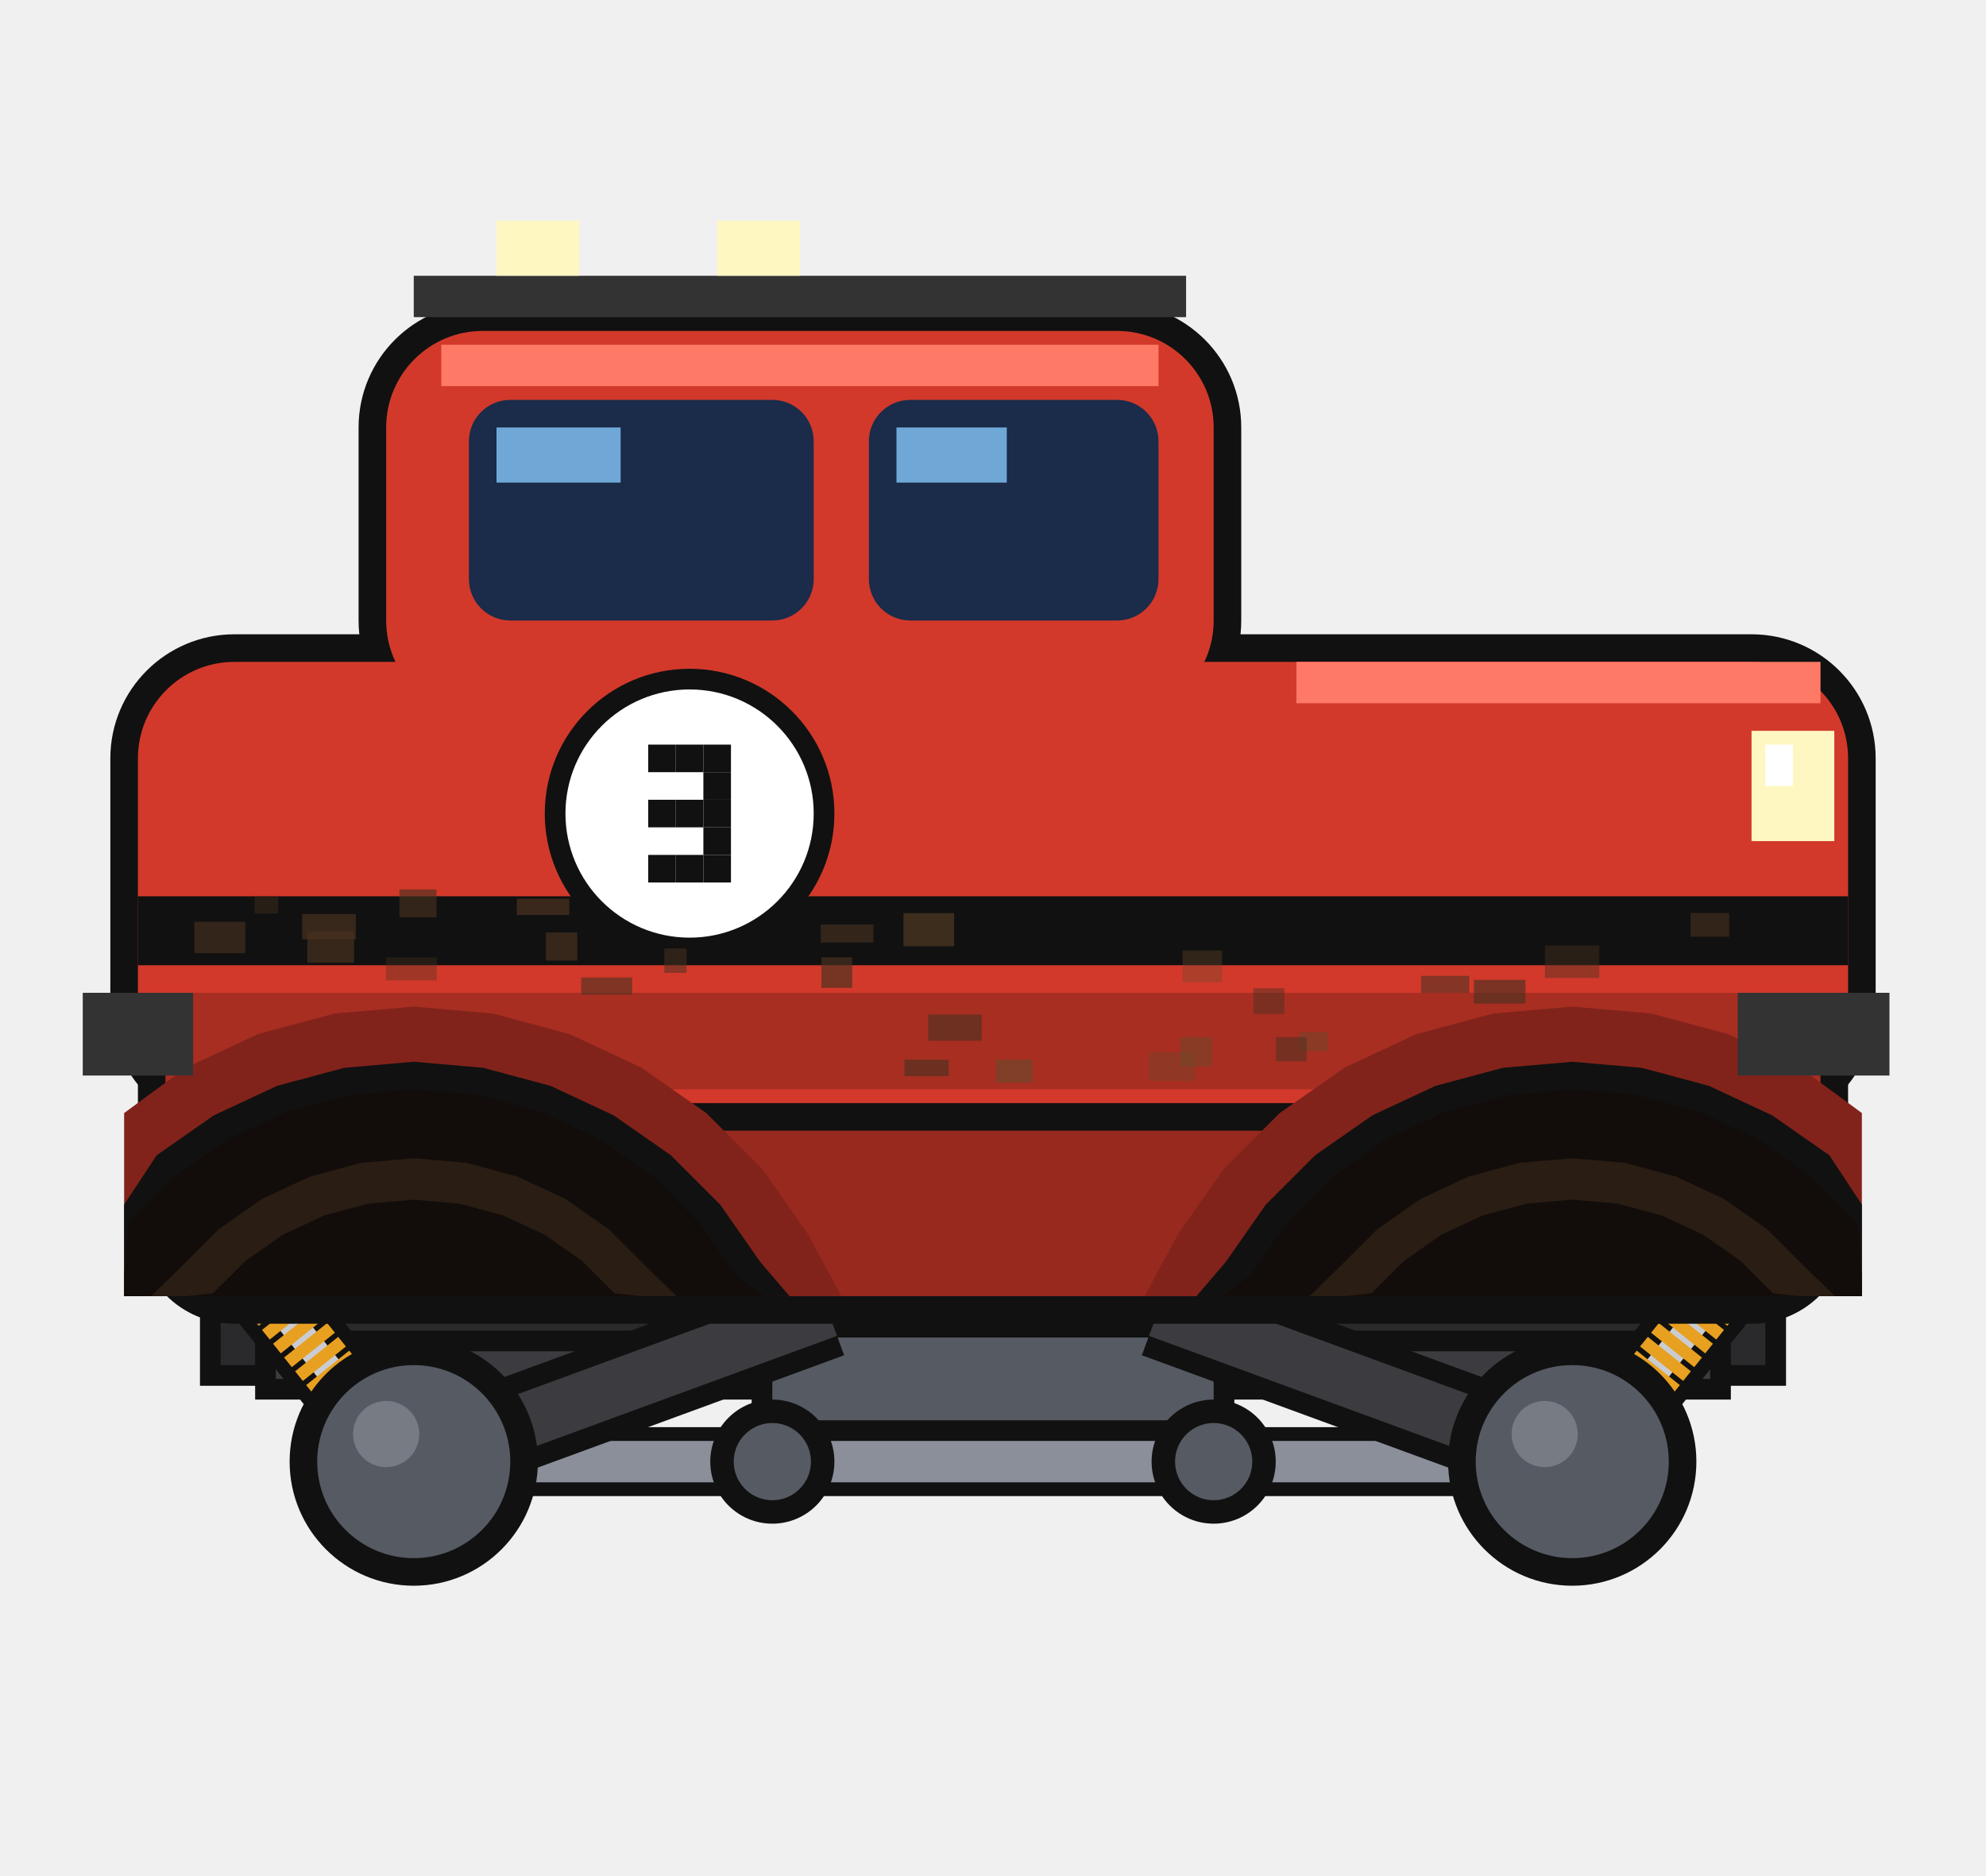
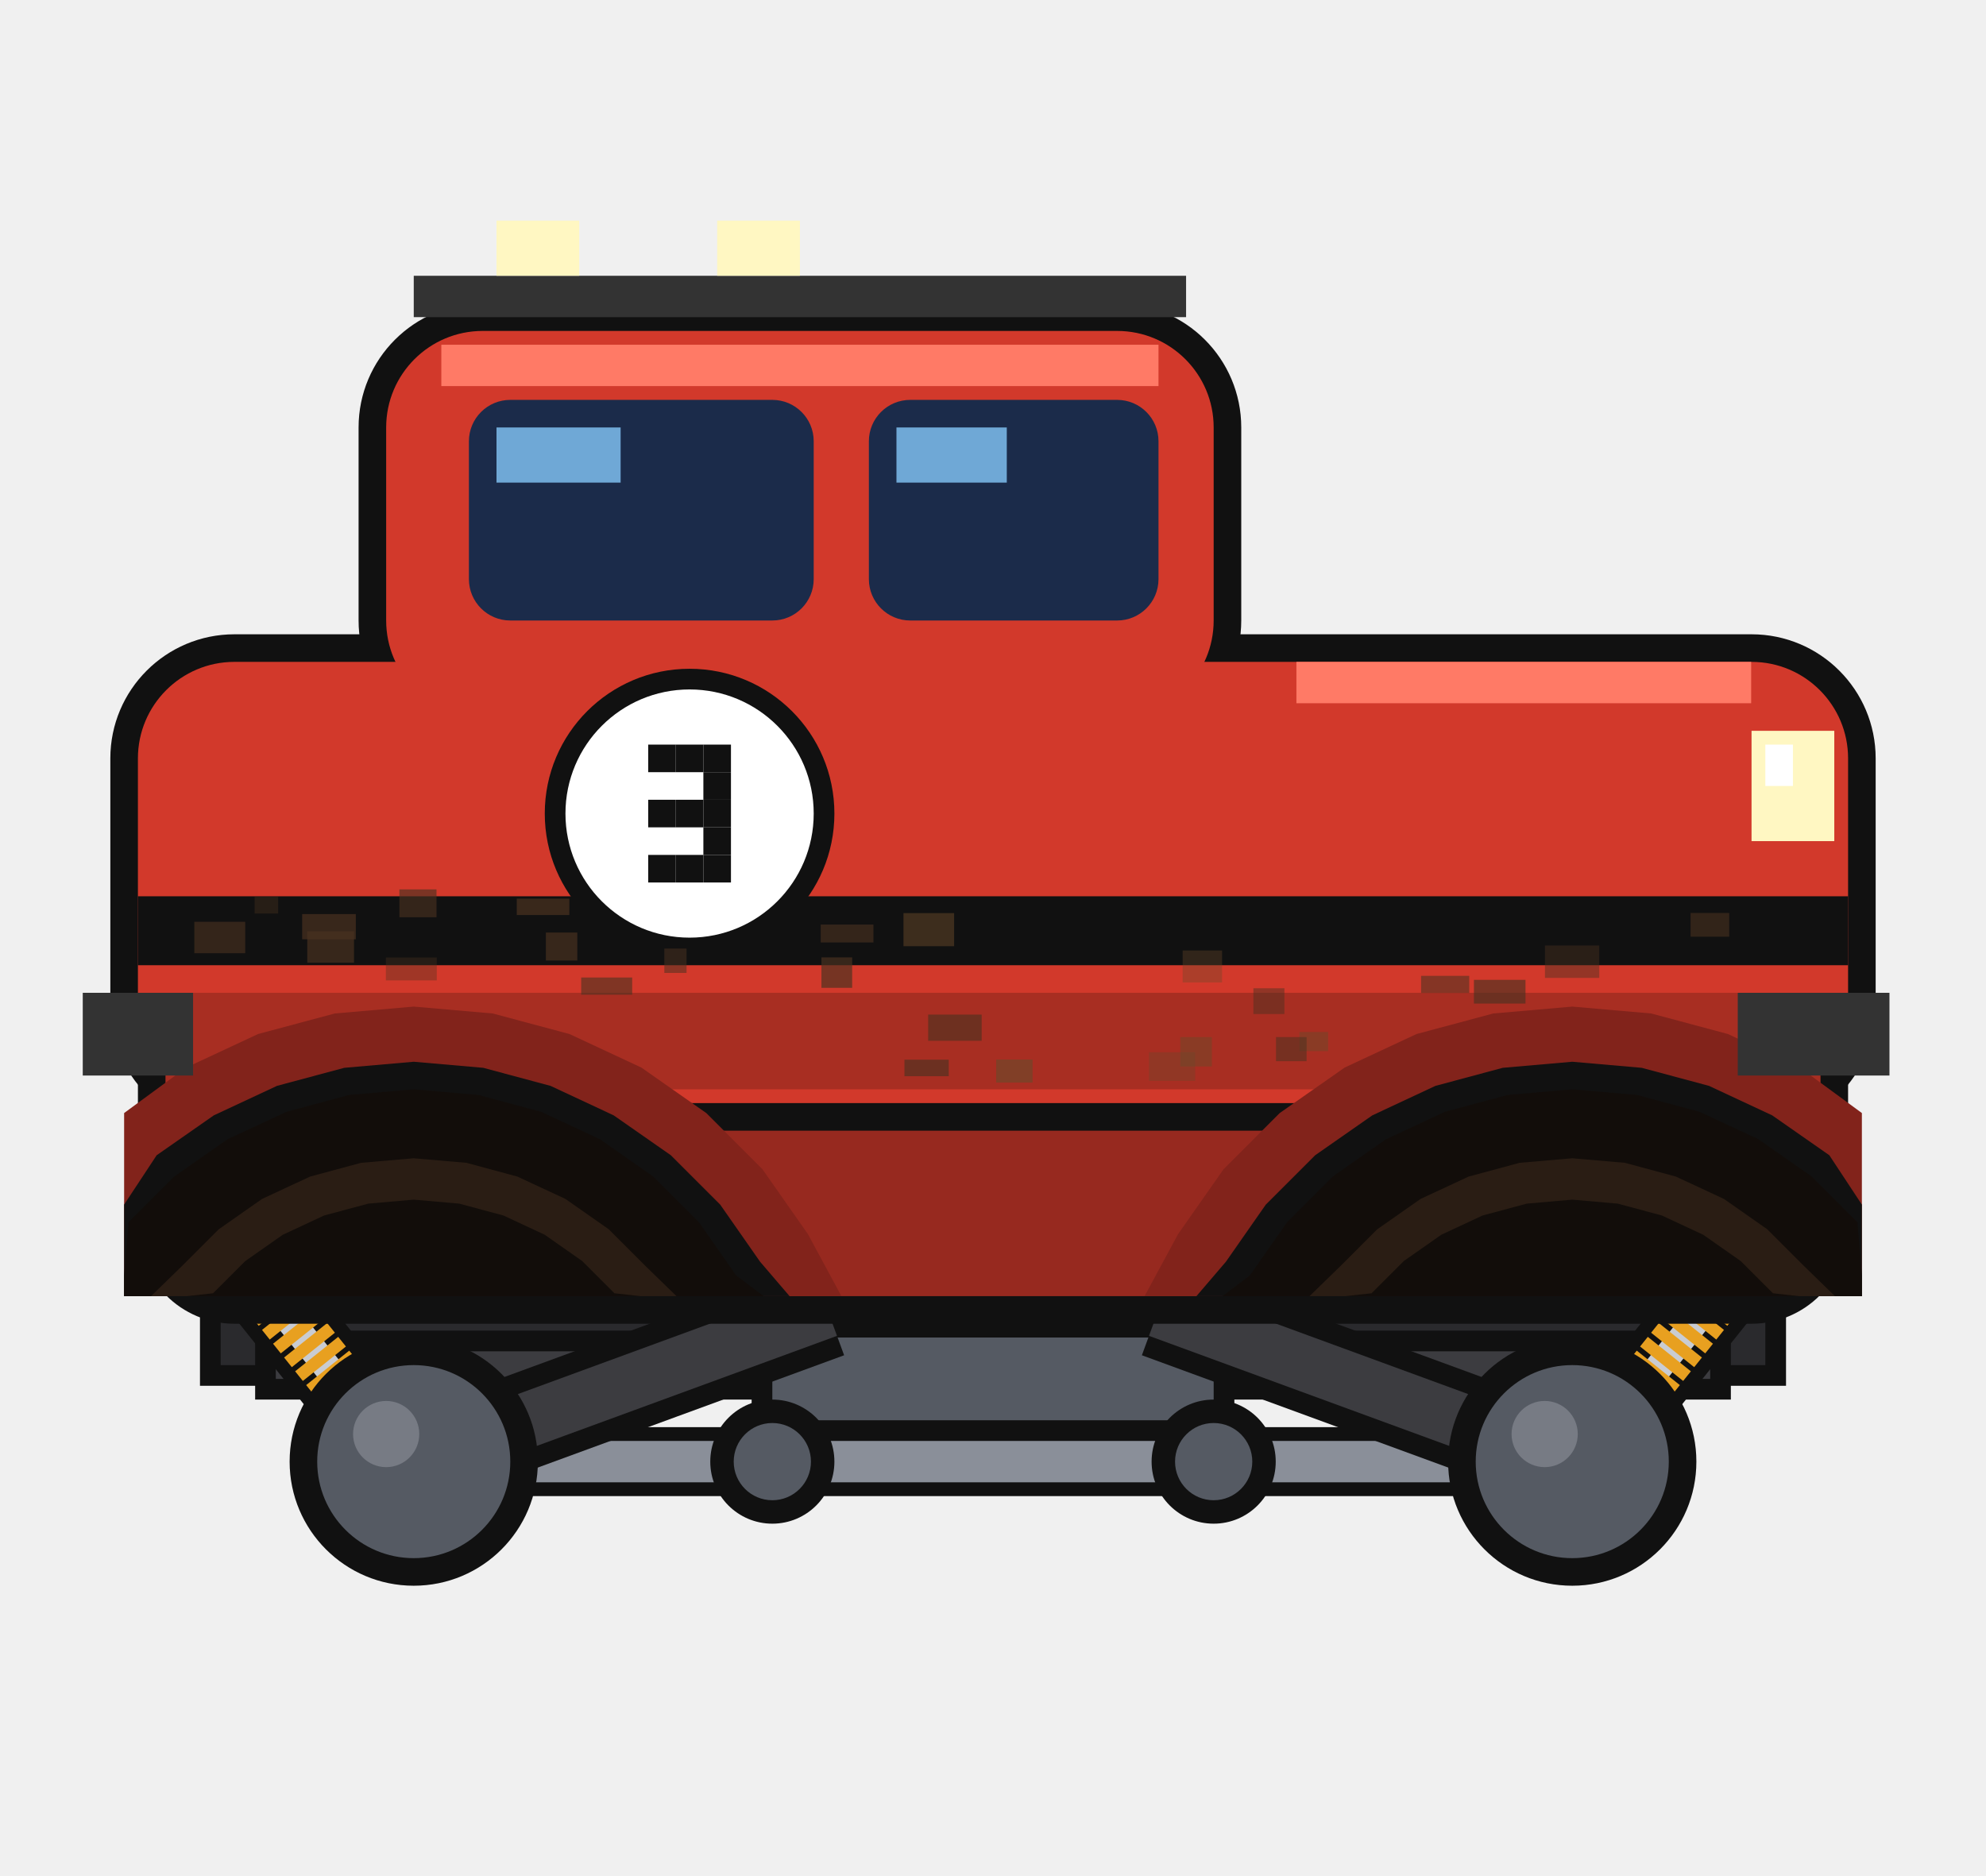
- <svg xmlns="http://www.w3.org/2000/svg" width="144" height="136" viewBox="0 0 144 136">
-   <rect x="14.5" y="89.5" width="115" height="11" fill="#111111" />
-   <rect x="16" y="91" width="112" height="8" fill="#2a2a2d" />
-   <rect x="18.5" y="96.5" width="107" height="5" fill="#111111" />
-   <rect x="20" y="98" width="104" height="2" fill="#3c3c40" />
-   <rect x="54.5" y="95.5" width="35" height="9" fill="#111111" />
-   <rect x="56" y="97" width="32" height="6" fill="#555a63" />
-   <line x1="30" y1="106" x2="114" y2="106" fill="none" stroke="#111111" stroke-width="5" />
-   <line x1="30" y1="106" x2="114" y2="106" fill="none" stroke="#8a8f99" stroke-width="3" />
-   <circle cx="56" cy="106" r="4.5" fill="#111111" />
-   <circle cx="88" cy="106" r="4.5" fill="#111111" />
-   <circle cx="56" cy="106" r="2.8" fill="#555a63" />
-   <circle cx="88" cy="106" r="2.8" fill="#555a63" />
-   <line x1="30" y1="106" x2="60" y2="95" fill="none" stroke="#111111" stroke-width="7" />
-   <line x1="30" y1="106" x2="60" y2="95" fill="none" stroke="#3c3c40" stroke-width="4" />
-   <line x1="18" y1="92" x2="26" y2="102" fill="none" stroke="#111111" stroke-width="6" />
-   <line x1="18" y1="92" x2="26" y2="102" fill="none" stroke="#c9ccd2" stroke-width="2" />
-   <line x1="18.96" y1="93.2" x2="19.52" y2="93.9" fill="none" stroke="#e8a020" stroke-width="4" />
-   <line x1="19.76" y1="94.2" x2="20.32" y2="94.9" fill="none" stroke="#e8a020" stroke-width="4" />
-   <line x1="20.56" y1="95.2" x2="21.12" y2="95.9" fill="none" stroke="#e8a020" stroke-width="4" />
-   <line x1="21.36" y1="96.2" x2="21.92" y2="96.9" fill="none" stroke="#e8a020" stroke-width="4" />
-   <line x1="22.16" y1="97.2" x2="22.72" y2="97.9" fill="none" stroke="#e8a020" stroke-width="4" />
-   <line x1="22.96" y1="98.2" x2="23.52" y2="98.9" fill="none" stroke="#e8a020" stroke-width="4" />
-   <line x1="23.76" y1="99.2" x2="24.32" y2="99.9" fill="none" stroke="#e8a020" stroke-width="4" />
-   <circle cx="30" cy="106" r="9" fill="#111111" />
-   <circle cx="30" cy="106" r="7" fill="#555a63" />
-   <circle cx="28" cy="104" r="2.4" fill="#777b84" />
-   <line x1="114" y1="106" x2="84" y2="95" fill="none" stroke="#111111" stroke-width="7" />
-   <line x1="114" y1="106" x2="84" y2="95" fill="none" stroke="#3c3c40" stroke-width="4" />
-   <line x1="126" y1="92" x2="118" y2="102" fill="none" stroke="#111111" stroke-width="6" />
-   <line x1="126" y1="92" x2="118" y2="102" fill="none" stroke="#c9ccd2" stroke-width="2" />
-   <line x1="125.04" y1="93.2" x2="124.48" y2="93.9" fill="none" stroke="#e8a020" stroke-width="4" />
-   <line x1="124.24" y1="94.2" x2="123.68" y2="94.9" fill="none" stroke="#e8a020" stroke-width="4" />
-   <line x1="123.44" y1="95.2" x2="122.88" y2="95.9" fill="none" stroke="#e8a020" stroke-width="4" />
-   <line x1="122.64" y1="96.2" x2="122.08" y2="96.9" fill="none" stroke="#e8a020" stroke-width="4" />
-   <line x1="121.84" y1="97.2" x2="121.28" y2="97.9" fill="none" stroke="#e8a020" stroke-width="4" />
-   <line x1="121.04" y1="98.2" x2="120.48" y2="98.9" fill="none" stroke="#e8a020" stroke-width="4" />
-   <line x1="120.24" y1="99.2" x2="119.68" y2="99.9" fill="none" stroke="#e8a020" stroke-width="4" />
-   <circle cx="114" cy="106" r="9" fill="#111111" />
-   <circle cx="114" cy="106" r="7" fill="#555a63" />
-   <circle cx="112" cy="104" r="2.4" fill="#777b84" />
-   <rect x="10" y="70" width="124" height="26" rx="7" fill="#111111" />
-   <rect x="12" y="72" width="120" height="22" rx="5" fill="#97291f" />
-   <rect x="8" y="46" width="128" height="36" rx="9" fill="#111111" />
-   <rect x="26" y="22" width="64" height="32" rx="9" fill="#111111" />
-   <rect x="10" y="48" width="124" height="32" rx="7" fill="#d2392b" />
-   <rect x="28" y="24" width="60" height="28" rx="7" fill="#d2392b" />
-   <rect x="12" y="72" width="120" height="7" fill="#a82e22" />
-   <rect x="32" y="25" width="52" height="3" fill="#ff7a66" />
-   <rect x="94" y="48" width="38" height="3" fill="#ff7a66" />
-   <rect x="10" y="65" width="124" height="5" fill="#111111" />
-   <rect x="34" y="29" width="25" height="16" rx="3" fill="#1b2b4a" />
-   <rect x="63" y="29" width="21" height="16" rx="3" fill="#1b2b4a" />
-   <rect x="36" y="31" width="9" height="4" fill="#6fa8d6" />
-   <rect x="65" y="31" width="8" height="4" fill="#6fa8d6" />
-   <polygon points="9,94 9,94 9,94 9,89.5 9,84.79 9,80.72 13.5,77.42 18.71,74.99 24.27,73.5 30,73 35.73,73.5 41.29,74.99 46.5,77.42 51.21,80.72 55.28,84.79 58.58,89.5 61.01,94 62.5,94 63,94" fill="#82231b" />
-   <polygon points="9,94 9,94 9,94 9,91.5 9,87.36 11.36,83.78 15.5,80.89 20.08,78.75 24.96,77.44 30,77 35.04,77.44 39.92,78.75 44.5,80.89 48.64,83.78 52.22,87.36 55.11,91.5 57.25,94 58.56,94 59,94" fill="#111111" />
-   <polygon points="9,94 9,94 9,94 9,92.5 9.32,88.64 12.64,85.32 16.5,82.62 20.77,80.63 25.31,79.41 30,79 34.69,79.41 39.23,80.63 43.5,82.62 47.36,85.32 50.68,88.64 53.38,92.5 55.37,94 56.59,94 57,94" fill="#120d0a" />
-   <polygon points="9,94 9,94 9.33,94 10.95,94 13.15,91.86 15.86,89.15 19,86.95 22.48,85.33 26.18,84.33 30,84 33.82,84.33 37.52,85.33 41,86.95 44.14,89.15 46.85,91.86 49.05,94 50.67,94 51.67,94 52,94" fill="#2a1d14" />
-   <polygon points="11,94 11.29,94 12.15,94 13.55,94 15.45,93.79 17.79,91.45 20.5,89.55 23.5,88.15 26.7,87.29 30,87 33.3,87.29 36.5,88.15 39.5,89.55 42.21,91.45 44.55,93.79 46.45,94 47.85,94 48.71,94 49,94" fill="#120d0a" />
-   <polygon points="81,94 81.5,94 82.99,94 85.42,89.5 88.72,84.79 92.79,80.72 97.5,77.42 102.71,74.99 108.27,73.5 114,73 119.73,73.5 125.29,74.99 130.5,77.42 135,80.72 135,84.79 135,89.5 135,94 135,94 135,94" fill="#82231b" />
-   <polygon points="85,94 85.44,94 86.75,94 88.89,91.5 91.78,87.36 95.36,83.78 99.5,80.89 104.08,78.75 108.96,77.44 114,77 119.04,77.44 123.92,78.75 128.5,80.89 132.64,83.78 135,87.36 135,91.5 135,94 135,94 135,94" fill="#111111" />
-   <polygon points="87,94 87.41,94 88.63,94 90.62,92.5 93.32,88.64 96.64,85.32 100.5,82.62 104.77,80.63 109.31,79.41 114,79 118.69,79.41 123.23,80.63 127.5,82.62 131.36,85.32 134.68,88.64 135,92.5 135,94 135,94 135,94" fill="#120d0a" />
-   <polygon points="92,94 92.33,94 93.33,94 94.95,94 97.15,91.86 99.86,89.15 103,86.95 106.48,85.33 110.18,84.33 114,84 117.82,84.33 121.52,85.33 125,86.95 128.14,89.15 130.85,91.86 133.05,94 134.67,94 135,94 135,94" fill="#2a1d14" />
-   <polygon points="95,94 95.29,94 96.15,94 97.55,94 99.45,93.79 101.79,91.45 104.5,89.55 107.5,88.15 110.7,87.29 114,87 117.3,87.29 120.5,88.15 123.5,89.55 126.21,91.45 128.55,93.79 130.45,94 131.85,94 132.71,94 133,94" fill="#120d0a" />
-   <circle cx="50" cy="59" r="10.5" fill="#111111" />
-   <circle cx="50" cy="59" r="9" fill="#ffffff" />
-   <rect x="47" y="54" width="2" height="2" fill="#111111" />
-   <rect x="49" y="54" width="2" height="2" fill="#111111" />
-   <rect x="51" y="54" width="2" height="2" fill="#111111" />
-   <rect x="51" y="56" width="2" height="2" fill="#111111" />
-   <rect x="47" y="58" width="2" height="2" fill="#111111" />
-   <rect x="49" y="58" width="2" height="2" fill="#111111" />
-   <rect x="51" y="58" width="2" height="2" fill="#111111" />
-   <rect x="51" y="60" width="2" height="2" fill="#111111" />
-   <rect x="47" y="62" width="2" height="2" fill="#111111" />
-   <rect x="49" y="62" width="2" height="2" fill="#111111" />
-   <rect x="51" y="62" width="2" height="2" fill="#111111" />
-   <rect x="30" y="20" width="56" height="3" fill="#333333" />
-   <rect x="36" y="16" width="6" height="4" fill="#fff7c2" />
-   <rect x="52" y="16" width="6" height="4" fill="#fff7c2" />
-   <rect x="127" y="53" width="6" height="8" fill="#fff7c2" />
-   <rect x="128" y="54" width="2" height="3" fill="#ffffff" />
-   <rect x="126" y="72" width="11" height="6" fill="#333333" />
-   <rect x="6" y="72" width="8" height="6" fill="#333333" />
-   <rect x="72.23" y="76.84" width="2.64" height="1.67" fill="#6b4a2a" fill-opacity="0.63" />
-   <rect x="37.47" y="65.17" width="3.81" height="1.19" fill="#4a3220" fill-opacity="0.7" />
-   <rect x="59.56" y="69.43" width="2.23" height="2.21" fill="#4a3220" fill-opacity="0.67" />
-   <rect x="122.58" y="66.21" width="2.8" height="1.72" fill="#4a3220" fill-opacity="0.59" />
-   <rect x="48.17" y="68.79" width="1.61" height="1.77" fill="#4a3220" fill-opacity="0.53" />
-   <rect x="18.46" y="65.04" width="1.71" height="1.21" fill="#4a3220" fill-opacity="0.4" />
-   <rect x="103.04" y="70.77" width="3.49" height="1.24" fill="#4a3220" fill-opacity="0.57" />
-   <rect x="65.58" y="76.85" width="3.21" height="1.2" fill="#4a3220" fill-opacity="0.63" />
-   <rect x="83.31" y="76.31" width="3.35" height="2.08" fill="#6b4a2a" fill-opacity="0.36" />
-   <rect x="85.58" y="75.21" width="2.29" height="2.13" fill="#6b4a2a" fill-opacity="0.49" />
-   <rect x="27.98" y="69.44" width="3.69" height="1.66" fill="#4a3220" fill-opacity="0.37" />
-   <rect x="65.51" y="66.22" width="3.67" height="2.4" fill="#6b4a2a" fill-opacity="0.5" />
-   <rect x="21.91" y="66.29" width="3.89" height="1.83" fill="#4a3220" fill-opacity="0.69" />
-   <rect x="14.09" y="66.85" width="3.69" height="2.28" fill="#4a3220" fill-opacity="0.61" />
-   <rect x="112.02" y="68.57" width="3.94" height="2.35" fill="#4a3220" fill-opacity="0.45" />
-   <rect x="94.22" y="74.84" width="2.08" height="1.39" fill="#6b4a2a" fill-opacity="0.49" />
-   <rect x="85.75" y="68.93" width="2.86" height="2.32" fill="#6b4a2a" fill-opacity="0.36" />
-   <rect x="106.87" y="71.06" width="3.74" height="1.72" fill="#4a3220" fill-opacity="0.63" />
-   <rect x="39.58" y="67.63" width="2.28" height="2.03" fill="#4a3220" fill-opacity="0.66" />
-   <rect x="90.88" y="71.67" width="2.25" height="1.87" fill="#4a3220" fill-opacity="0.47" />
-   <rect x="67.3" y="73.58" width="3.88" height="1.9" fill="#4a3220" fill-opacity="0.61" />
-   <rect x="28.96" y="64.5" width="2.69" height="2.02" fill="#4a3220" fill-opacity="0.63" />
-   <rect x="92.52" y="75.21" width="2.22" height="1.75" fill="#4a3220" fill-opacity="0.53" />
-   <rect x="22.28" y="67.54" width="3.39" height="2.28" fill="#4a3220" fill-opacity="0.67" />
-   <rect x="59.51" y="67.05" width="3.82" height="1.3" fill="#4a3220" fill-opacity="0.63" />
-   <rect x="42.14" y="70.89" width="3.7" height="1.25" fill="#4a3220" fill-opacity="0.6" />
+ <svg xmlns="http://www.w3.org/2000/svg" width="144" height="136" viewBox="0 0 144 136" version="1.1" id="svg100">
+   <defs id="defs100" />
+   <rect x="14.5" y="89.5" width="115" height="11" fill="#111111" id="rect1" />
+   <rect x="16" y="91" width="112" height="8" fill="#2a2a2d" id="rect2" />
+   <rect x="18.5" y="96.5" width="107" height="5" fill="#111111" id="rect3" />
+   <rect x="20" y="98" width="104" height="2" fill="#3c3c40" id="rect4" />
+   <rect x="54.5" y="95.5" width="35" height="9" fill="#111111" id="rect5" />
+   <rect x="56" y="97" width="32" height="6" fill="#555a63" id="rect6" />
+   <line x1="30" y1="106" x2="114" y2="106" fill="none" stroke="#111111" stroke-width="5" id="line6" />
+   <line x1="30" y1="106" x2="114" y2="106" fill="none" stroke="#8a8f99" stroke-width="3" id="line7" />
+   <circle cx="56" cy="106" r="4.5" fill="#111111" id="circle7" />
+   <circle cx="88" cy="106" r="4.5" fill="#111111" id="circle8" />
+   <circle cx="56" cy="106" r="2.8" fill="#555a63" id="circle9" />
+   <circle cx="88" cy="106" r="2.8" fill="#555a63" id="circle10" />
+   <line x1="30" y1="106" x2="60" y2="95" fill="none" stroke="#111111" stroke-width="7" id="line10" />
+   <line x1="30" y1="106" x2="60" y2="95" fill="none" stroke="#3c3c40" stroke-width="4" id="line11" />
+   <line x1="18" y1="92" x2="26" y2="102" fill="none" stroke="#111111" stroke-width="6" id="line12" />
+   <line x1="18" y1="92" x2="26" y2="102" fill="none" stroke="#c9ccd2" stroke-width="2" id="line13" />
+   <line x1="18.96" y1="93.2" x2="19.52" y2="93.9" fill="none" stroke="#e8a020" stroke-width="4" id="line14" />
+   <line x1="19.76" y1="94.2" x2="20.32" y2="94.9" fill="none" stroke="#e8a020" stroke-width="4" id="line15" />
+   <line x1="20.56" y1="95.2" x2="21.12" y2="95.9" fill="none" stroke="#e8a020" stroke-width="4" id="line16" />
+   <line x1="21.36" y1="96.2" x2="21.92" y2="96.9" fill="none" stroke="#e8a020" stroke-width="4" id="line17" />
+   <line x1="22.16" y1="97.2" x2="22.72" y2="97.9" fill="none" stroke="#e8a020" stroke-width="4" id="line18" />
+   <line x1="22.96" y1="98.2" x2="23.52" y2="98.9" fill="none" stroke="#e8a020" stroke-width="4" id="line19" />
+   <line x1="23.76" y1="99.2" x2="24.32" y2="99.9" fill="none" stroke="#e8a020" stroke-width="4" id="line20" />
+   <circle cx="30" cy="106" r="9" fill="#111111" id="circle20" />
+   <circle cx="30" cy="106" r="7" fill="#555a63" id="circle21" />
+   <circle cx="28" cy="104" r="2.4" fill="#777b84" id="circle22" />
+   <line x1="114" y1="106" x2="84" y2="95" fill="none" stroke="#111111" stroke-width="7" id="line22" />
+   <line x1="114" y1="106" x2="84" y2="95" fill="none" stroke="#3c3c40" stroke-width="4" id="line23" />
+   <line x1="126" y1="92" x2="118" y2="102" fill="none" stroke="#111111" stroke-width="6" id="line24" />
+   <line x1="126" y1="92" x2="118" y2="102" fill="none" stroke="#c9ccd2" stroke-width="2" id="line25" />
+   <line x1="125.04" y1="93.2" x2="124.48" y2="93.9" fill="none" stroke="#e8a020" stroke-width="4" id="line26" />
+   <line x1="124.24" y1="94.2" x2="123.68" y2="94.9" fill="none" stroke="#e8a020" stroke-width="4" id="line27" />
+   <line x1="123.44" y1="95.2" x2="122.88" y2="95.9" fill="none" stroke="#e8a020" stroke-width="4" id="line28" />
+   <line x1="122.64" y1="96.2" x2="122.08" y2="96.9" fill="none" stroke="#e8a020" stroke-width="4" id="line29" />
+   <line x1="121.84" y1="97.2" x2="121.28" y2="97.9" fill="none" stroke="#e8a020" stroke-width="4" id="line30" />
+   <line x1="121.04" y1="98.2" x2="120.48" y2="98.9" fill="none" stroke="#e8a020" stroke-width="4" id="line31" />
+   <line x1="120.24" y1="99.2" x2="119.68" y2="99.9" fill="none" stroke="#e8a020" stroke-width="4" id="line32" />
+   <circle cx="114" cy="106" r="9" fill="#111111" id="circle32" />
+   <circle cx="114" cy="106" r="7" fill="#555a63" id="circle33" />
+   <circle cx="112" cy="104" r="2.4" fill="#777b84" id="circle34" />
+   <rect x="10" y="70" width="124" height="26" rx="7" fill="#111111" id="rect34" />
+   <rect x="12" y="72" width="120" height="22" rx="5" fill="#97291f" id="rect35" />
+   <rect x="8" y="46" width="128" height="36" rx="9" fill="#111111" id="rect36" />
+   <rect x="26" y="22" width="64" height="32" rx="9" fill="#111111" id="rect37" />
+   <rect x="10" y="48" width="124" height="32" rx="7" fill="#d2392b" id="rect38" />
+   <rect x="28" y="24" width="60" height="28" rx="7" fill="#d2392b" id="rect39" />
+   <rect x="12" y="72" width="120" height="7" fill="#a82e22" id="rect40" />
+   <rect x="32" y="25" width="52" height="3" fill="#ff7a66" id="rect41" />
+   <rect x="94" y="48" width="32.972" height="3" fill="#ff7a66" id="rect42" style="stroke-width:0.931" />
+   <rect x="10" y="65" width="124" height="5" fill="#111111" id="rect43" />
+   <rect x="34" y="29" width="25" height="16" rx="3" fill="#1b2b4a" id="rect44" />
+   <rect x="63" y="29" width="21" height="16" rx="3" fill="#1b2b4a" id="rect45" />
+   <rect x="36" y="31" width="9" height="4" fill="#6fa8d6" id="rect46" />
+   <rect x="65" y="31" width="8" height="4" fill="#6fa8d6" id="rect47" />
+   <polygon points="9,94 9,94 9,94 9,89.5 9,84.79 9,80.72 13.5,77.42 18.71,74.99 24.27,73.5 30,73 35.73,73.5 41.29,74.99 46.5,77.42 51.21,80.72 55.28,84.79 58.58,89.5 61.01,94 62.5,94 63,94" fill="#82231b" id="polygon47" />
+   <polygon points="9,94 9,94 9,94 9,91.5 9,87.36 11.36,83.78 15.5,80.89 20.08,78.75 24.96,77.44 30,77 35.04,77.44 39.92,78.75 44.5,80.89 48.64,83.78 52.22,87.36 55.11,91.5 57.25,94 58.56,94 59,94" fill="#111111" id="polygon48" />
+   <polygon points="9,94 9,94 9,94 9,92.5 9.32,88.64 12.64,85.32 16.5,82.62 20.77,80.63 25.31,79.41 30,79 34.69,79.41 39.23,80.63 43.5,82.62 47.36,85.32 50.68,88.64 53.38,92.5 55.37,94 56.59,94 57,94" fill="#120d0a" id="polygon49" />
+   <polygon points="9,94 9,94 9.33,94 10.95,94 13.15,91.86 15.86,89.15 19,86.95 22.48,85.33 26.18,84.33 30,84 33.82,84.33 37.52,85.33 41,86.95 44.14,89.15 46.85,91.86 49.05,94 50.67,94 51.67,94 52,94" fill="#2a1d14" id="polygon50" />
+   <polygon points="11,94 11.29,94 12.15,94 13.55,94 15.45,93.79 17.79,91.45 20.5,89.55 23.5,88.15 26.7,87.29 30,87 33.3,87.29 36.5,88.15 39.5,89.55 42.21,91.45 44.55,93.79 46.45,94 47.85,94 48.71,94 49,94" fill="#120d0a" id="polygon51" />
+   <polygon points="81,94 81.5,94 82.99,94 85.42,89.5 88.72,84.79 92.79,80.72 97.5,77.42 102.71,74.99 108.27,73.5 114,73 119.73,73.5 125.29,74.99 130.5,77.42 135,80.72 135,84.79 135,89.5 135,94 135,94 135,94" fill="#82231b" id="polygon52" />
+   <polygon points="85,94 85.44,94 86.75,94 88.89,91.5 91.78,87.36 95.36,83.78 99.5,80.89 104.08,78.75 108.96,77.44 114,77 119.04,77.44 123.92,78.75 128.5,80.89 132.64,83.78 135,87.36 135,91.5 135,94 135,94 135,94" fill="#111111" id="polygon53" />
+   <polygon points="87,94 87.41,94 88.63,94 90.62,92.5 93.32,88.64 96.64,85.32 100.5,82.62 104.77,80.63 109.31,79.41 114,79 118.69,79.41 123.23,80.63 127.5,82.62 131.36,85.32 134.68,88.64 135,92.5 135,94 135,94 135,94" fill="#120d0a" id="polygon54" />
+   <polygon points="92,94 92.33,94 93.33,94 94.95,94 97.15,91.86 99.86,89.15 103,86.95 106.48,85.33 110.18,84.33 114,84 117.82,84.33 121.52,85.33 125,86.95 128.14,89.15 130.85,91.86 133.05,94 134.67,94 135,94 135,94" fill="#2a1d14" id="polygon55" />
+   <polygon points="95,94 95.29,94 96.15,94 97.55,94 99.45,93.79 101.79,91.45 104.5,89.55 107.5,88.15 110.7,87.29 114,87 117.3,87.29 120.5,88.15 123.5,89.55 126.21,91.45 128.55,93.79 130.45,94 131.85,94 132.71,94 133,94" fill="#120d0a" id="polygon56" />
+   <circle cx="50" cy="59" r="10.5" fill="#111111" id="circle56" />
+   <circle cx="50" cy="59" r="9" fill="#ffffff" id="circle57" />
+   <rect x="47" y="54" width="2" height="2" fill="#111111" id="rect57" />
+   <rect x="49" y="54" width="2" height="2" fill="#111111" id="rect58" />
+   <rect x="51" y="54" width="2" height="2" fill="#111111" id="rect59" />
+   <rect x="51" y="56" width="2" height="2" fill="#111111" id="rect60" />
+   <rect x="47" y="58" width="2" height="2" fill="#111111" id="rect61" />
+   <rect x="49" y="58" width="2" height="2" fill="#111111" id="rect62" />
+   <rect x="51" y="58" width="2" height="2" fill="#111111" id="rect63" />
+   <rect x="51" y="60" width="2" height="2" fill="#111111" id="rect64" />
+   <rect x="47" y="62" width="2" height="2" fill="#111111" id="rect65" />
+   <rect x="49" y="62" width="2" height="2" fill="#111111" id="rect66" />
+   <rect x="51" y="62" width="2" height="2" fill="#111111" id="rect67" />
+   <rect x="30" y="20" width="56" height="3" fill="#333333" id="rect68" />
+   <rect x="36" y="16" width="6" height="4" fill="#fff7c2" id="rect69" />
+   <rect x="52" y="16" width="6" height="4" fill="#fff7c2" id="rect70" />
+   <rect x="127" y="53" width="6" height="8" fill="#fff7c2" id="rect71" />
+   <rect x="128" y="54" width="2" height="3" fill="#ffffff" id="rect72" />
+   <rect x="126" y="72" width="11" height="6" fill="#333333" id="rect73" />
+   <rect x="6" y="72" width="8" height="6" fill="#333333" id="rect74" />
+   <rect x="72.23" y="76.84" width="2.64" height="1.67" fill="#6b4a2a" fill-opacity="0.63" id="rect75" />
+   <rect x="37.47" y="65.17" width="3.81" height="1.19" fill="#4a3220" fill-opacity="0.7" id="rect76" />
+   <rect x="59.56" y="69.43" width="2.23" height="2.21" fill="#4a3220" fill-opacity="0.67" id="rect77" />
+   <rect x="122.58" y="66.21" width="2.8" height="1.72" fill="#4a3220" fill-opacity="0.59" id="rect78" />
+   <rect x="48.17" y="68.79" width="1.61" height="1.77" fill="#4a3220" fill-opacity="0.53" id="rect79" />
+   <rect x="18.46" y="65.04" width="1.71" height="1.21" fill="#4a3220" fill-opacity="0.4" id="rect80" />
+   <rect x="103.04" y="70.77" width="3.49" height="1.24" fill="#4a3220" fill-opacity="0.57" id="rect81" />
+   <rect x="65.58" y="76.85" width="3.21" height="1.2" fill="#4a3220" fill-opacity="0.63" id="rect82" />
+   <rect x="83.31" y="76.31" width="3.35" height="2.08" fill="#6b4a2a" fill-opacity="0.36" id="rect83" />
+   <rect x="85.58" y="75.21" width="2.29" height="2.13" fill="#6b4a2a" fill-opacity="0.49" id="rect84" />
+   <rect x="27.98" y="69.44" width="3.69" height="1.66" fill="#4a3220" fill-opacity="0.37" id="rect85" />
+   <rect x="65.51" y="66.22" width="3.67" height="2.4" fill="#6b4a2a" fill-opacity="0.5" id="rect86" />
+   <rect x="21.91" y="66.29" width="3.89" height="1.83" fill="#4a3220" fill-opacity="0.69" id="rect87" />
+   <rect x="14.09" y="66.85" width="3.69" height="2.28" fill="#4a3220" fill-opacity="0.61" id="rect88" />
+   <rect x="112.02" y="68.57" width="3.94" height="2.35" fill="#4a3220" fill-opacity="0.45" id="rect89" />
+   <rect x="94.22" y="74.84" width="2.08" height="1.39" fill="#6b4a2a" fill-opacity="0.49" id="rect90" />
+   <rect x="85.75" y="68.93" width="2.86" height="2.32" fill="#6b4a2a" fill-opacity="0.36" id="rect91" />
+   <rect x="106.87" y="71.06" width="3.74" height="1.72" fill="#4a3220" fill-opacity="0.63" id="rect92" />
+   <rect x="39.58" y="67.63" width="2.28" height="2.03" fill="#4a3220" fill-opacity="0.66" id="rect93" />
+   <rect x="90.88" y="71.67" width="2.25" height="1.87" fill="#4a3220" fill-opacity="0.47" id="rect94" />
+   <rect x="67.3" y="73.58" width="3.88" height="1.9" fill="#4a3220" fill-opacity="0.61" id="rect95" />
+   <rect x="28.96" y="64.5" width="2.69" height="2.02" fill="#4a3220" fill-opacity="0.63" id="rect96" />
+   <rect x="92.52" y="75.21" width="2.22" height="1.75" fill="#4a3220" fill-opacity="0.53" id="rect97" />
+   <rect x="22.28" y="67.54" width="3.39" height="2.28" fill="#4a3220" fill-opacity="0.67" id="rect98" />
+   <rect x="59.51" y="67.05" width="3.82" height="1.3" fill="#4a3220" fill-opacity="0.63" id="rect99" />
+   <rect x="42.14" y="70.89" width="3.7" height="1.25" fill="#4a3220" fill-opacity="0.6" id="rect100" />
</svg>
